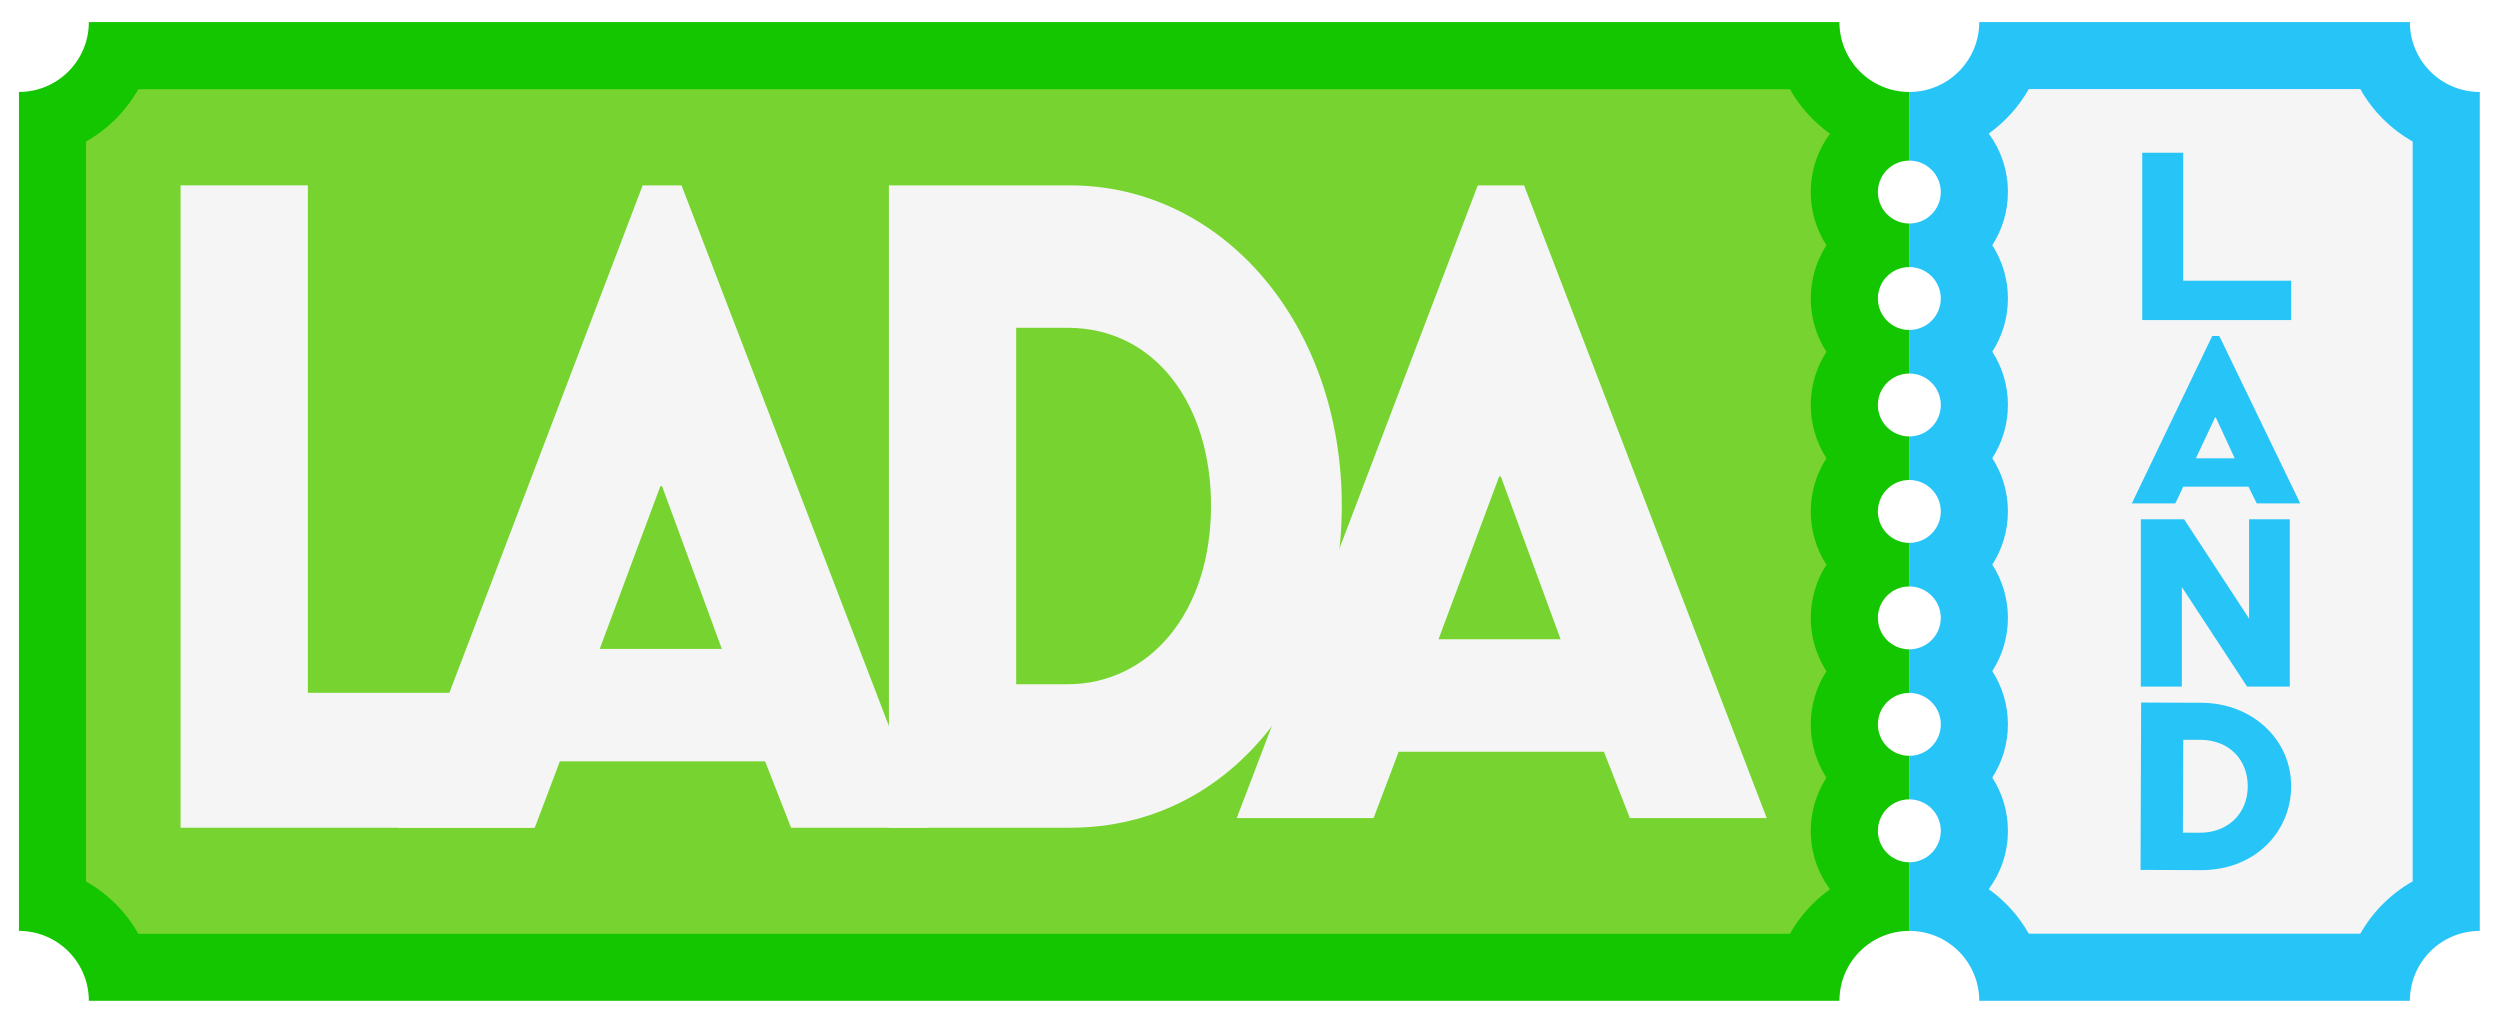
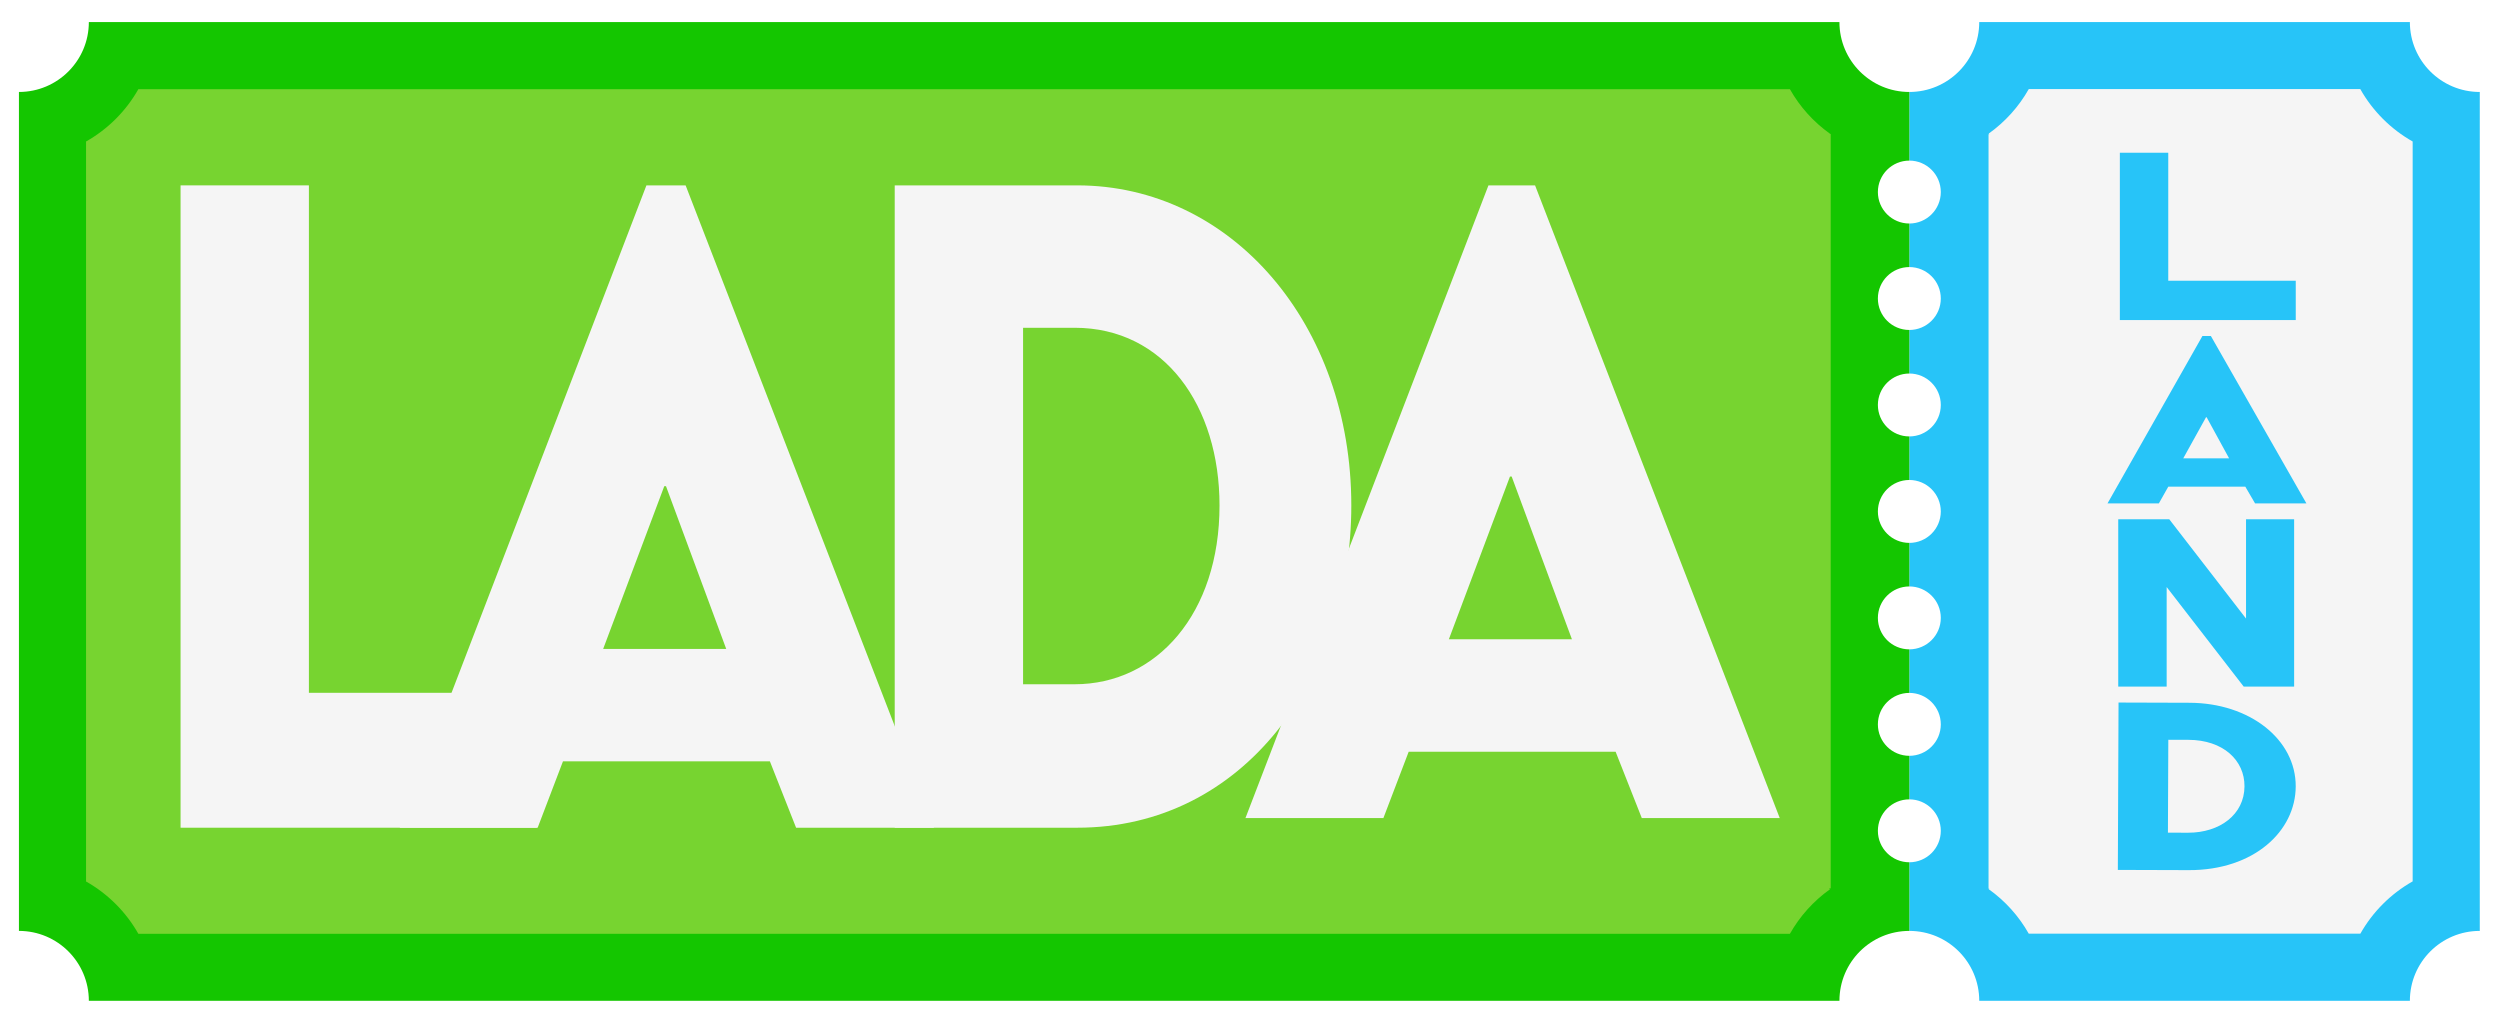
<svg xmlns="http://www.w3.org/2000/svg" id="Layer_2" data-name="Layer 2" viewBox="0 0 894 365">
  <defs>
    <style>
      .cls-1 {
        fill: #14c600;
      }

      .cls-2 {
        fill: #27c4f8;
      }

      .cls-3 {
        fill: #f5f5f5;
      }

      .cls-4 {
        fill: #77d430;
      }
    </style>
  </defs>
  <g>
    <path class="cls-3" d="M717.78,345.89c-3.7-10.77-12.24-19.3-23-23v-5.88c6.74-4.08,11.25-11.47,11.25-19.91,0-7.86-3.92-14.83-9.91-19.04,5.99-4.21,9.91-11.17,9.91-19.04s-3.92-14.82-9.91-19.04c5.99-4.21,9.91-11.17,9.91-19.03s-3.92-14.83-9.91-19.04c5.99-4.21,9.91-11.17,9.91-19.04s-3.92-14.83-9.91-19.04c5.99-4.21,9.91-11.17,9.91-19.03s-3.92-14.83-9.91-19.04c5.99-4.21,9.91-11.17,9.91-19.04s-3.92-14.82-9.91-19.03c5.99-4.21,9.91-11.17,9.91-19.04,0-8.43-4.51-15.83-11.25-19.91v-5.88c10.77-3.7,19.3-12.24,23-23h133.98c3.7,10.77,12.24,19.3,23,23v279.99c-10.77,3.7-19.3,12.24-23,23h-133.98Z" />
    <path class="cls-2" d="M844.06,31.89c4.41,7.81,10.9,14.3,18.71,18.71v264.58c-7.81,4.41-14.3,10.9-18.71,18.71h-118.57c-3.55-6.3-8.46-11.74-14.32-15.92,4.31-5.85,6.86-13.07,6.86-20.87,0-7.01-2.05-13.54-5.59-19.04,3.54-5.49,5.59-12.03,5.59-19.03s-2.05-13.54-5.59-19.04c3.54-5.49,5.59-12.03,5.59-19.04s-2.05-13.54-5.59-19.04c3.54-5.49,5.59-12.03,5.59-19.04s-2.05-13.54-5.59-19.04c3.54-5.49,5.59-12.03,5.59-19.04s-2.05-13.54-5.59-19.03c3.54-5.49,5.59-12.03,5.59-19.04s-2.05-13.54-5.59-19.04c3.54-5.49,5.59-12.03,5.59-19.04,0-7.8-2.55-15.03-6.86-20.87,5.86-4.18,10.77-9.62,14.32-15.92h118.57M861.77,7.89h-153.99c0,13.81-11.19,25-25,25v24.54c6.21,0,11.25,5.04,11.25,11.25s-5.04,11.25-11.25,11.25v15.57c6.21,0,11.25,5.04,11.25,11.25s-5.04,11.25-11.25,11.25v15.57c6.21,0,11.25,5.04,11.25,11.25s-5.04,11.25-11.25,11.25v15.57c6.21,0,11.25,5.04,11.25,11.25s-5.04,11.25-11.25,11.25v15.57c6.21,0,11.25,5.04,11.25,11.25s-5.04,11.25-11.25,11.25v15.57c6.21,0,11.25,5.03,11.25,11.25s-5.04,11.25-11.25,11.25v15.57c6.21,0,11.25,5.03,11.25,11.25s-5.04,11.25-11.25,11.25v24.54c13.81,0,25,11.19,25,25h153.99c0-13.81,11.19-25,25-25V32.89c-13.81,0-25-11.19-25-25h0Z" />
  </g>
  <g>
    <path class="cls-4" d="M41.77,345.89c-3.7-10.77-12.24-19.3-23-23V42.89c10.77-3.7,19.3-12.24,23-23h606c3.7,10.77,12.24,19.3,23,23v5.88c-6.74,4.08-11.25,11.48-11.25,19.91,0,7.86,3.92,14.83,9.91,19.03-5.99,4.21-9.91,11.17-9.91,19.04s3.92,14.83,9.91,19.04c-5.99,4.21-9.91,11.17-9.91,19.04s3.92,14.82,9.91,19.04c-5.99,4.21-9.91,11.17-9.91,19.03s3.92,14.83,9.91,19.04c-5.99,4.21-9.91,11.17-9.91,19.04s3.92,14.82,9.91,19.04c-5.99,4.21-9.91,11.17-9.91,19.03s3.92,14.83,9.91,19.04c-5.99,4.21-9.91,11.17-9.91,19.04,0,8.43,4.51,15.83,11.25,19.91v5.88c-10.77,3.7-19.3,12.24-23,23H41.77Z" />
    <path class="cls-1" d="M640.07,31.89c3.55,6.3,8.46,11.74,14.32,15.92-4.31,5.85-6.86,13.07-6.86,20.87,0,7.01,2.05,13.54,5.59,19.04-3.54,5.49-5.59,12.03-5.59,19.04s2.05,13.54,5.59,19.04c-3.54,5.49-5.59,12.03-5.59,19.03s2.05,13.54,5.59,19.04c-3.54,5.49-5.59,12.03-5.59,19.04s2.05,13.54,5.59,19.04c-3.54,5.49-5.59,12.03-5.59,19.04s2.05,13.54,5.59,19.04c-3.54,5.49-5.59,12.03-5.59,19.04s2.05,13.54,5.59,19.03c-3.54,5.49-5.59,12.03-5.59,19.04,0,7.8,2.55,15.03,6.86,20.87-5.86,4.18-10.77,9.62-14.32,15.92H49.48c-4.41-7.81-10.9-14.3-18.71-18.71V50.6c7.81-4.41,14.3-10.9,18.71-18.71h590.59M657.78,7.89H31.77c0,13.81-11.19,25-25,25v300c13.81,0,25,11.19,25,25h626.01c0-13.81,11.19-25,25-25v-24.54c-6.21,0-11.25-5.04-11.25-11.25s5.04-11.25,11.25-11.25v-15.57c-6.21,0-11.25-5.04-11.25-11.25s5.04-11.25,11.25-11.25v-15.57c-6.21,0-11.25-5.04-11.25-11.25s5.04-11.25,11.25-11.25v-15.57c-6.21,0-11.25-5.04-11.25-11.25s5.04-11.25,11.25-11.25v-15.57c-6.21,0-11.25-5.04-11.25-11.25s5.04-11.25,11.25-11.25v-15.57c-6.21,0-11.25-5.03-11.25-11.25s5.04-11.25,11.25-11.25v-15.57c-6.21,0-11.25-5.03-11.25-11.25s5.04-11.25,11.25-11.25v-24.54c-13.81,0-25-11.19-25-25h0Z" />
  </g>
-   <path class="cls-3" d="M64.57,66.29h45.52v181.46h80.82v48.24h-126.34V66.29Z" />
-   <path class="cls-3" d="M317.87,66.29h64.72c54.81,0,97.23,49.77,97.23,114.47,0,61.25-37.78,115.23-97.23,115.23h-64.72V66.29ZM381.66,244.69c29.11,0,51.4-25.27,51.4-63.93,0-35.6-19.51-63.55-51.4-63.55h-18.27v127.48h18.27Z" />
-   <path class="cls-3" d="M142.3,295.99h48.93l8.98-23.74h73.39l9.29,23.74h48.93l-88.1-229.7h-13.9l-87.5,229.7ZM258.12,232.06h-43.66l21.68-58.19h.62l21.37,58.19Z" />
-   <path class="cls-3" d="M544.99,66.29h-16.54l-86.19,226.26h48.93l8.98-23.74h73.39l9.29,23.74h48.93l-86.78-226.26ZM514.41,228.61l21.68-58.19h.62l21.37,58.19h-43.66Z" />
-   <path class="cls-2" d="M766.06,54.62h14.66v45.76h38.6v14.08h-53.26v-59.85Z" />
-   <path class="cls-2" d="M791.07,120.16h2.56l28.93,59.85h-15.55l-2.95-5.98h-23.32l-2.85,5.98h-15.54l28.73-59.85ZM799.13,163.89l-6.79-14.67h-.2l-6.89,14.67h13.87Z" />
-   <path class="cls-2" d="M765.57,185.69h15.46l23.24,35.51v-35.51h14.56v59.85h-15.26l-23.34-35.61v35.61h-14.66v-59.85Z" />
-   <path class="cls-2" d="M765.67,251.23l21.48.08c18.19.06,32.23,13.08,32.17,29.94-.06,15.96-12.65,29.98-32.38,29.91l-21.48-.08.21-59.85ZM786.68,297.78c9.66.03,17.09-6.52,17.12-16.6.03-9.28-6.42-16.58-17.01-16.62l-6.06-.02-.12,33.22,6.06.02Z" />
+   <path class="cls-3" d="M64.57,66.29h45.89v181.46h81.49v48.24h-127.38V66.29Z" />
+   <path class="cls-3" d="M319.95,66.29h65.25c55.26,0,98.03,49.77,98.03,114.47,0,61.25-38.09,115.23-98.03,115.23h-65.25V66.29ZM384.27,244.69c29.35,0,51.83-25.27,51.83-63.93,0-35.6-19.67-63.55-51.83-63.55h-18.42v127.48h18.42Z" />
+   <path class="cls-3" d="M142.94,295.99h49.33l9.05-23.74h73.99l9.37,23.74h49.33l-88.83-229.7h-14.02l-88.22,229.7ZM259.71,232.06h-44.02l21.85-58.19h.62l21.54,58.19Z" />
+   <path class="cls-3" d="M548.94,66.29h-16.67l-86.9,226.26h49.33l9.05-23.74h73.99l9.37,23.74h49.33l-87.5-226.26ZM518.11,228.61l21.85-58.19h.62l21.54,58.19h-44.02Z" />
+   <path class="cls-2" d="M758.05,54.62h17.32v45.76h45.59v14.08h-62.9v-59.85Z" />
+   <path class="cls-2" d="M787.59,120.16h3.02l34.16,59.85h-18.36l-3.49-5.98h-27.54l-3.37,5.98h-18.36l33.93-59.85ZM797.12,163.89l-8.02-14.67h-.23l-8.13,14.67h16.38Z" />
+   <path class="cls-2" d="M757.47,185.69h18.26l27.45,35.51v-35.51h17.2v59.85h-18.02l-27.56-35.61v35.61h-17.32v-59.85Z" />
+   <path class="cls-2" d="M757.59,251.23l25.37.08c21.49.06,38.06,13.08,37.99,29.94-.07,15.96-14.93,29.98-38.24,29.91l-25.37-.08.25-59.85ZM782.41,297.78c11.41.03,20.18-6.52,20.22-16.6.04-9.28-7.58-16.58-20.08-16.62l-7.16-.02-.14,33.22,7.16.02Z" />
+   <rect class="cls-4" x="642.66" y="47.89" width="12" height="269.78" />
+   <rect class="cls-3" x="711.1" y="48" width="12" height="269.78" />
</svg>
